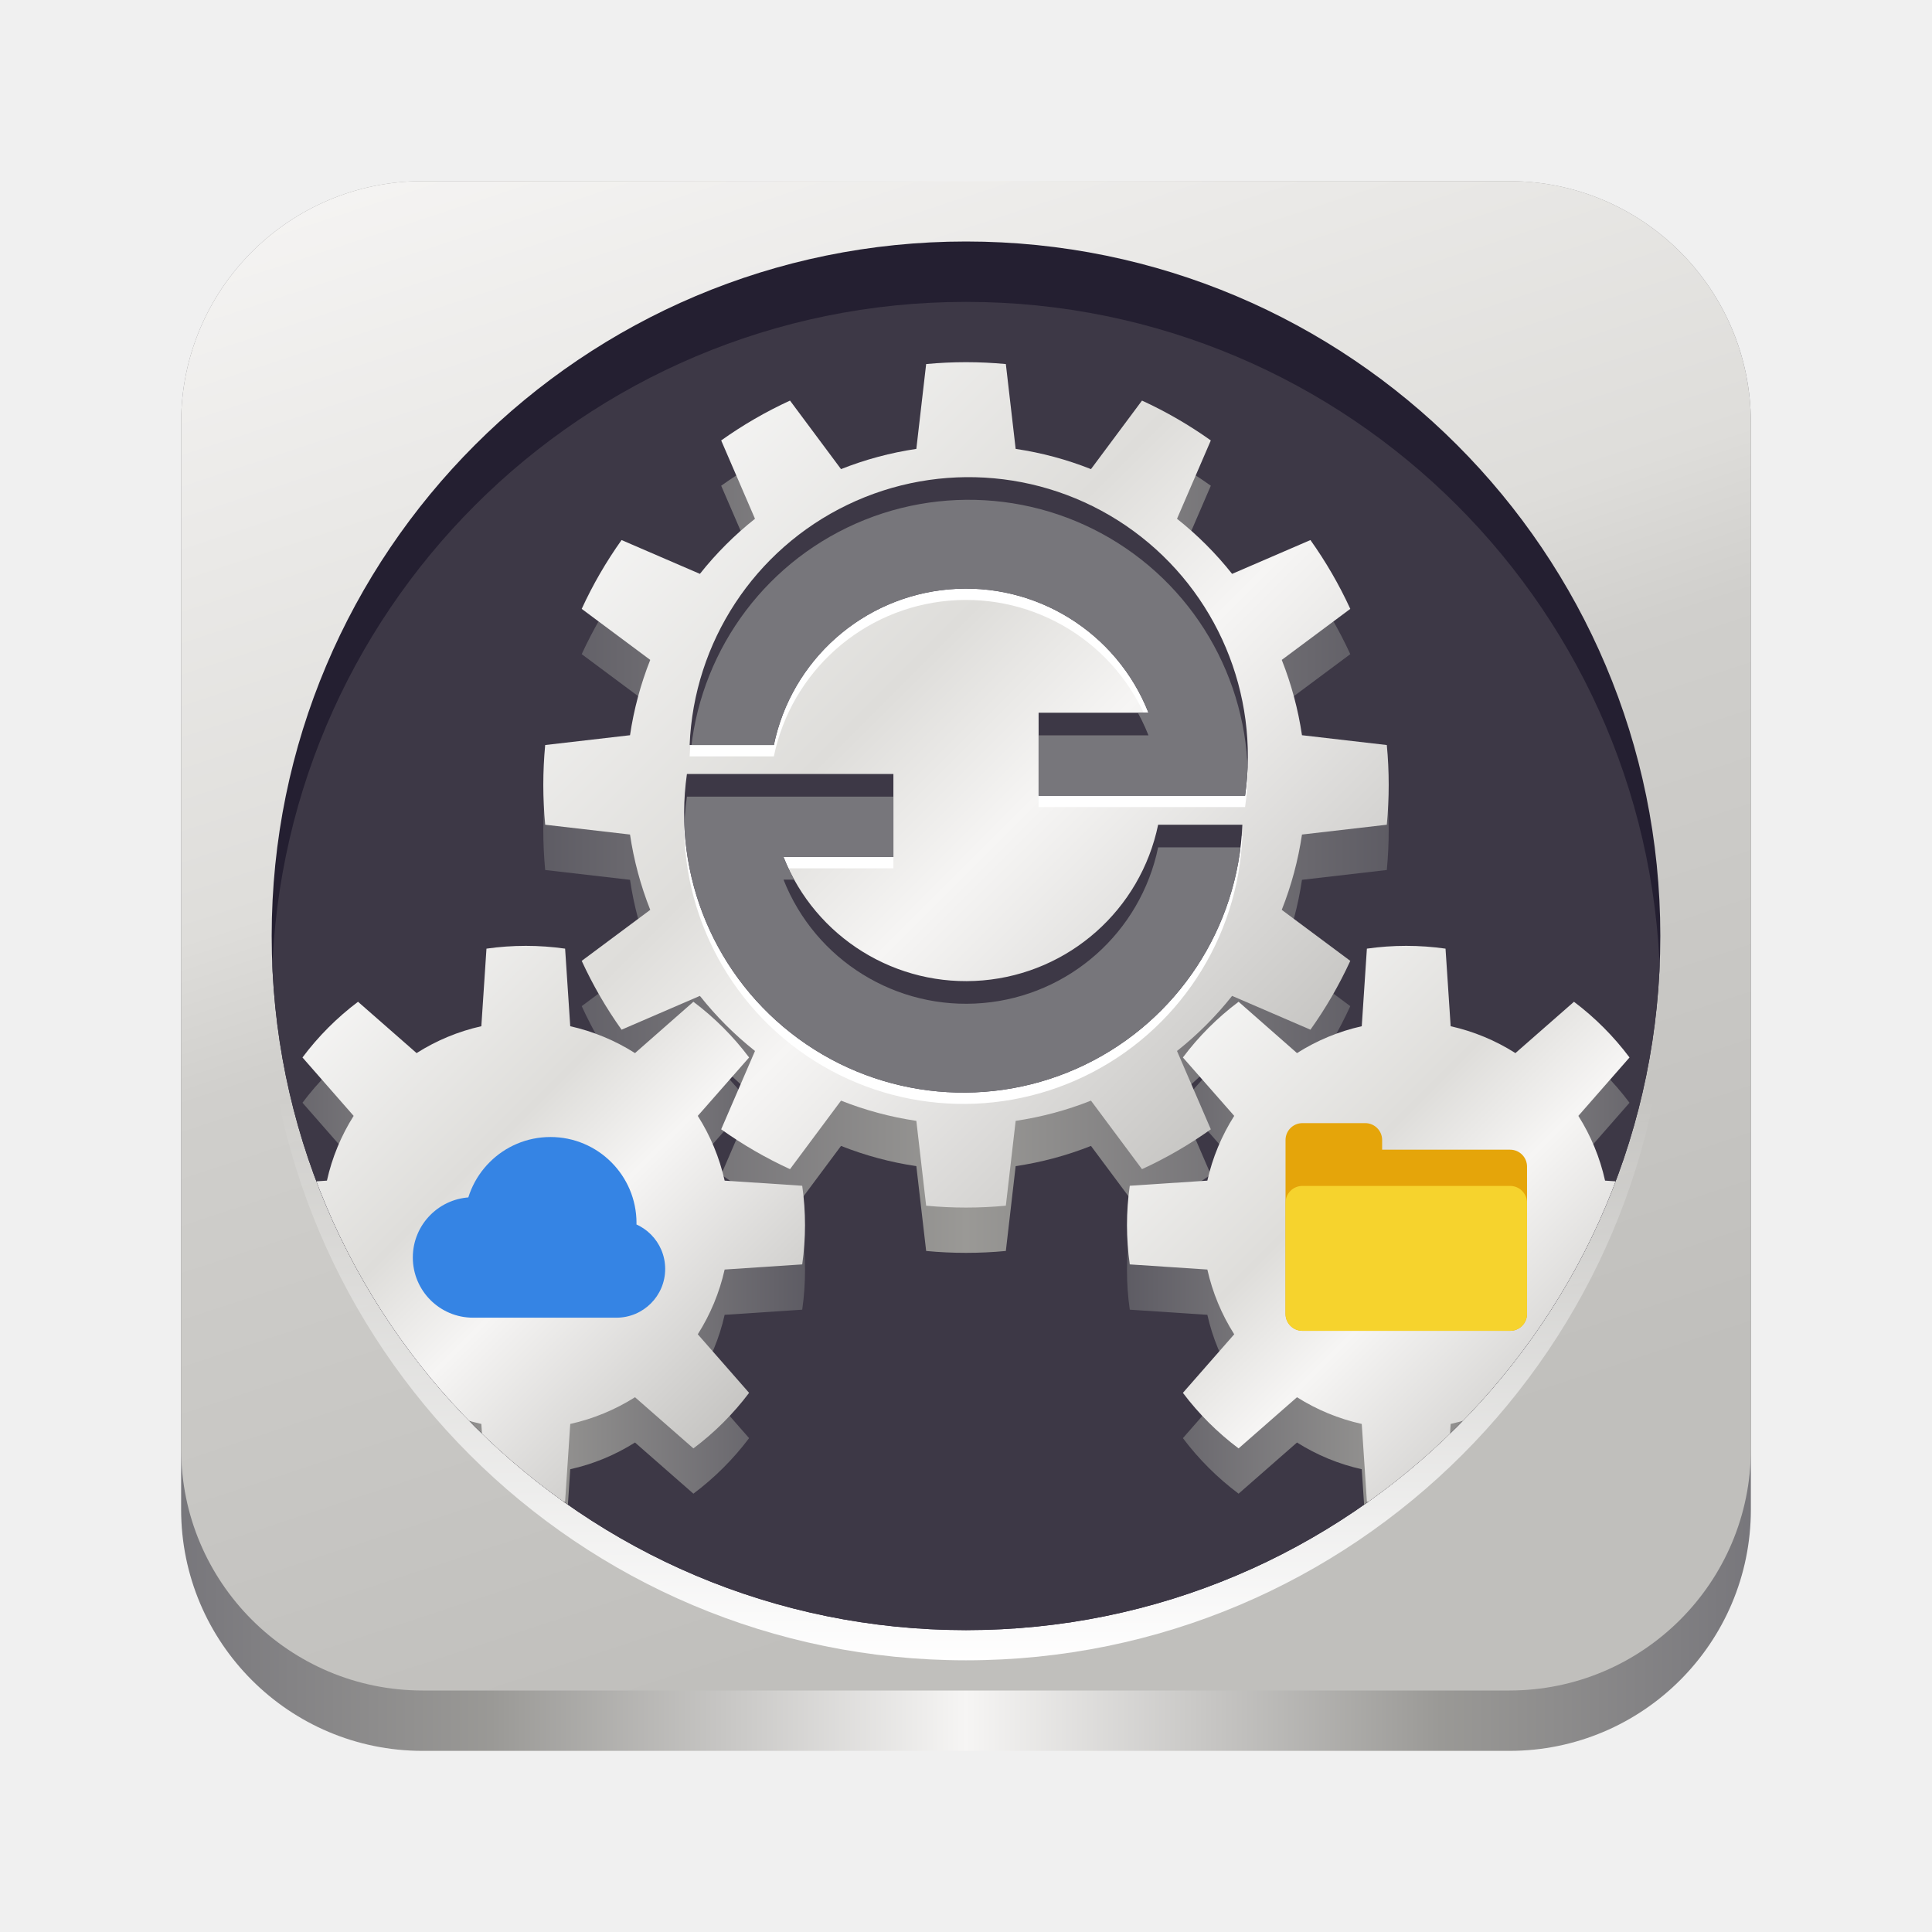
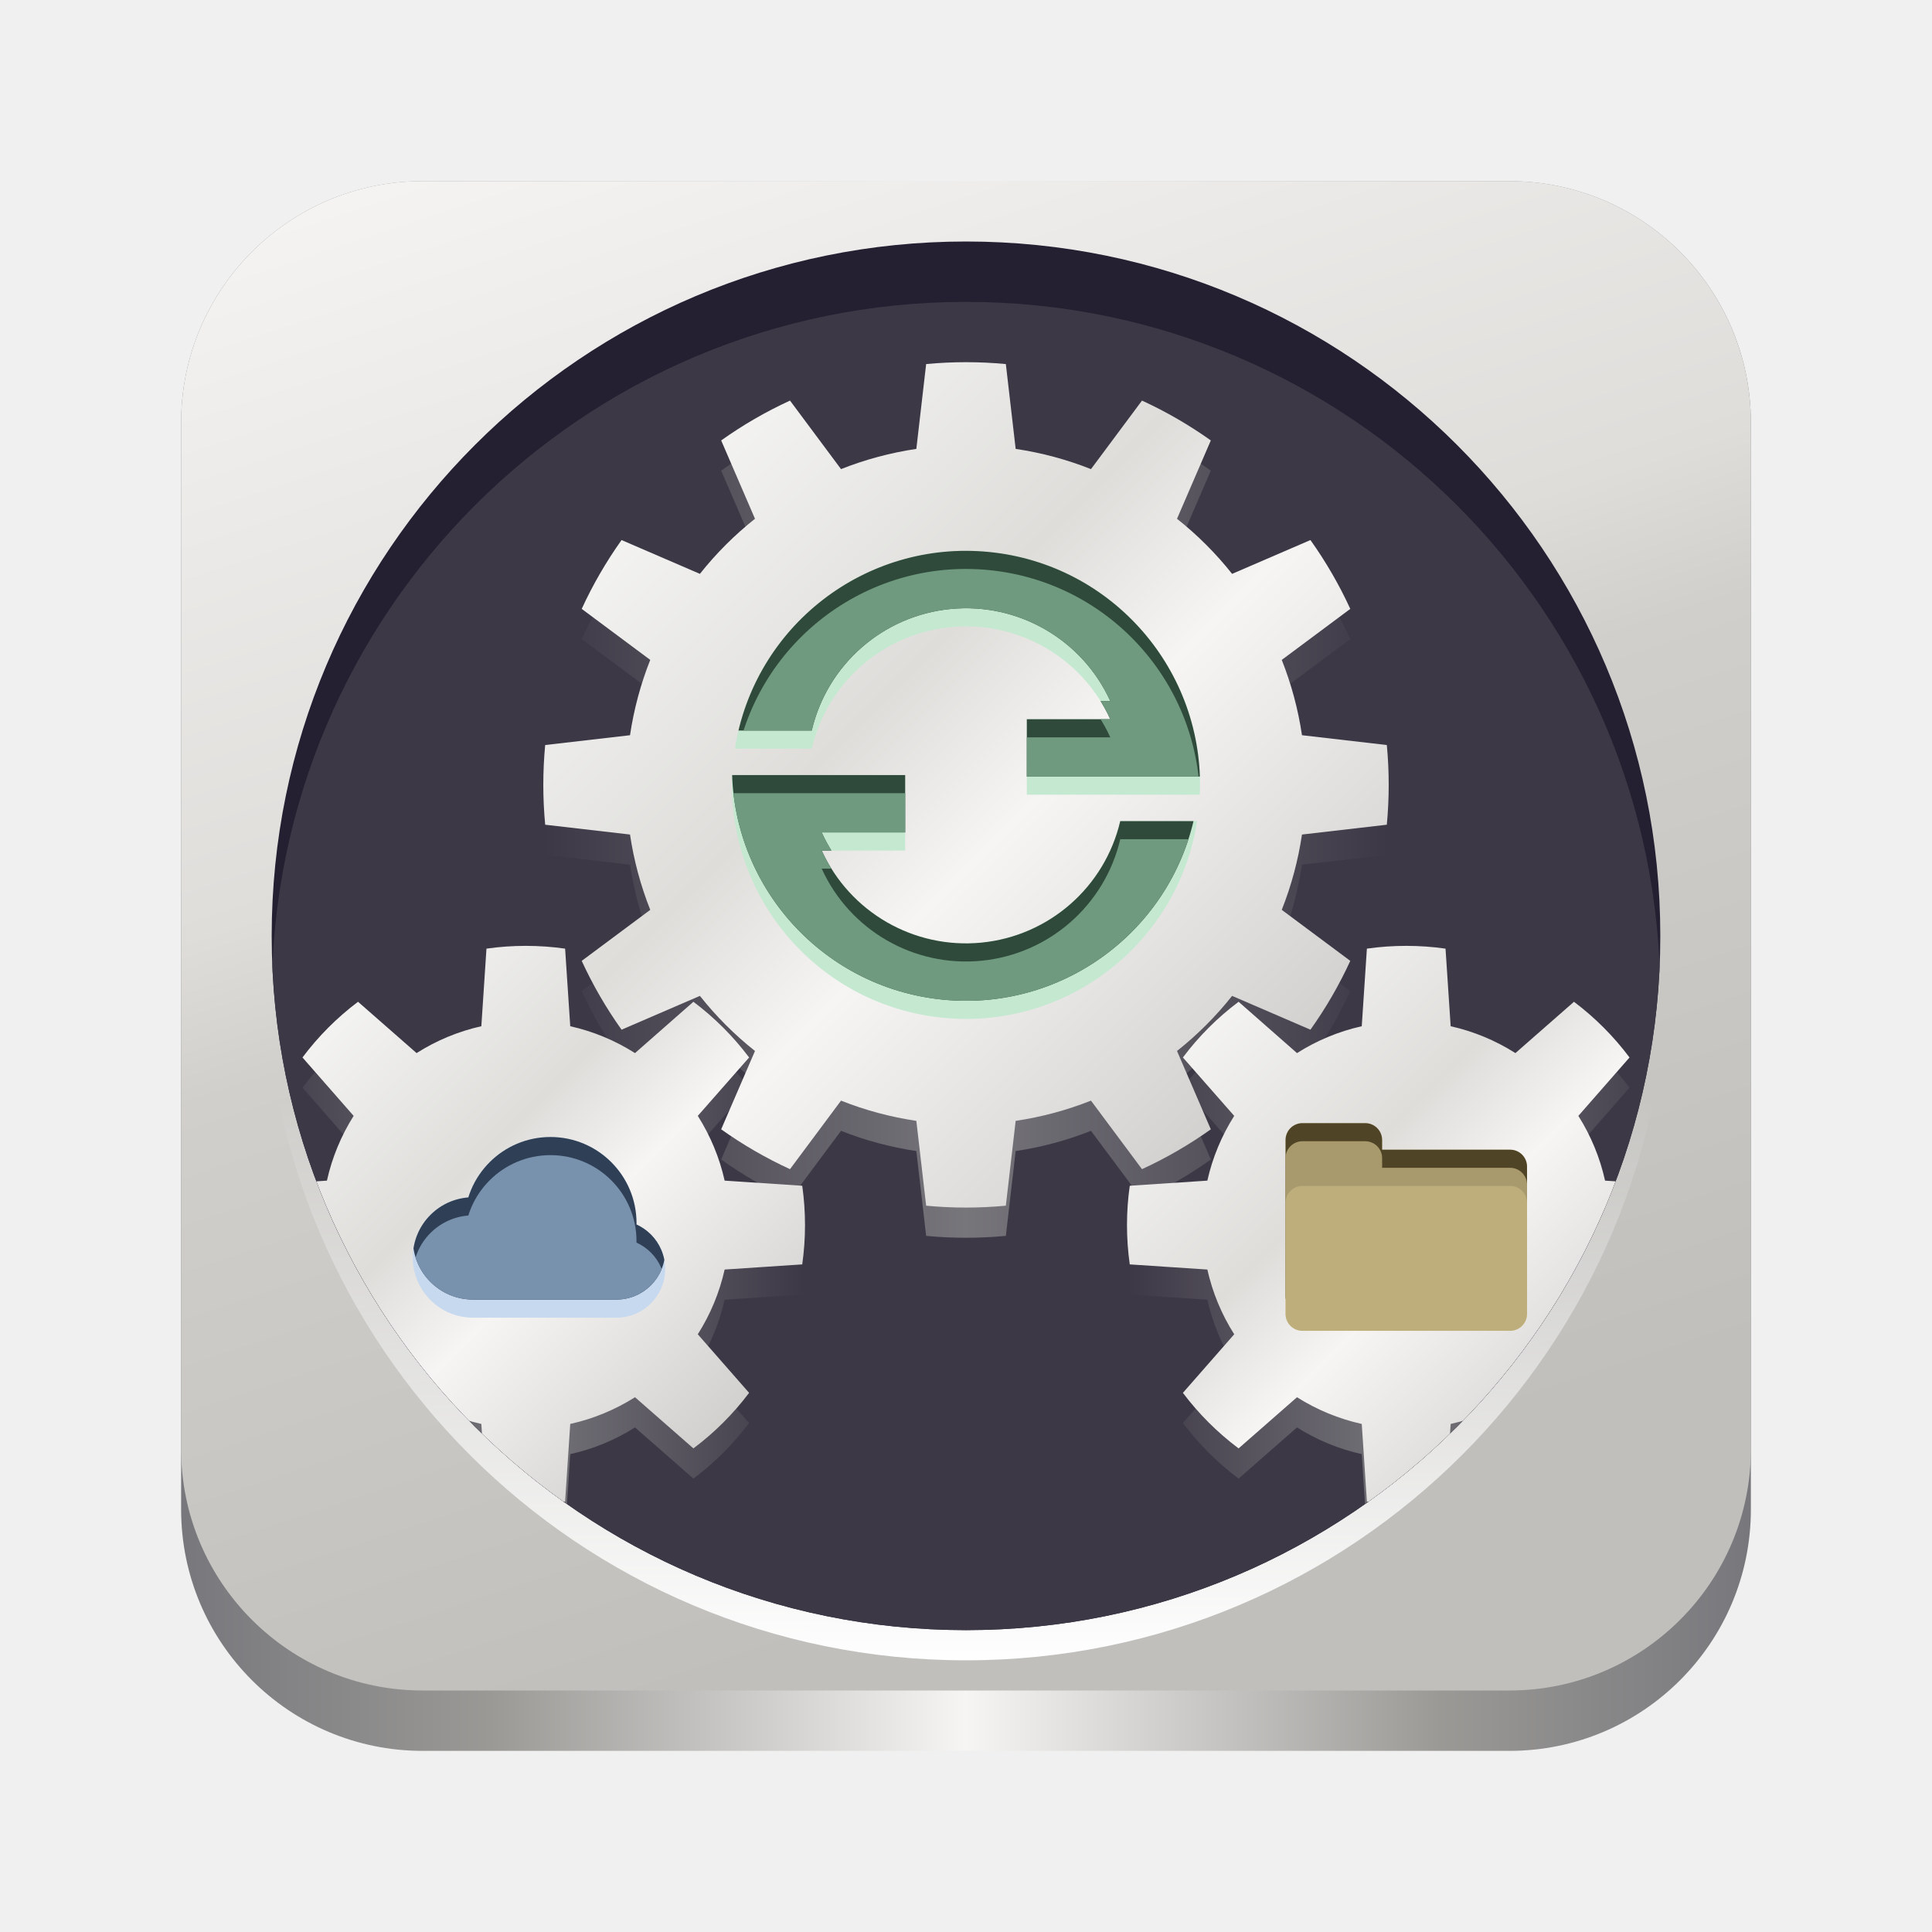
<svg xmlns="http://www.w3.org/2000/svg" width="128" height="128" viewBox="0 0 128 128">
  <defs>
    <linearGradient id="plate" x1="0" y1="0" x2="0.35" y2="1">
      <stop offset="0" stop-color="#f6f5f4" />
      <stop offset="0.45" stop-color="#deddda" />
      <stop offset="0.55" stop-color="#d0cfcc" />
      <stop offset="1" stop-color="#c0bfbc" />
    </linearGradient>
    <linearGradient id="plate-front" x1="0" y1="0" x2="1" y2="0">
      <stop offset="0" stop-color="#77767b" />
      <stop offset="0.2" stop-color="#9a9996" />
      <stop offset="0.5" stop-color="#f6f5f4" />
      <stop offset="0.8" stop-color="#9a9996" />
      <stop offset="1" stop-color="#77767b" />
    </linearGradient>
    <linearGradient id="well-lip" x1="0" y1="0" x2="0" y2="1">
      <stop offset="0.6" stop-color="#ffffff" stop-opacity="0" />
      <stop offset="1" stop-color="#ffffff" stop-opacity="1" />
    </linearGradient>
    <linearGradient id="gear" x1="0" y1="0" x2="1" y2="1">
      <stop offset="0" stop-color="#ffffff" />
      <stop offset="0.4" stop-color="#deddda" />
      <stop offset="0.55" stop-color="#f6f5f4" />
-       <stop offset="1" stop-color="#b0afac" />
+       <stop offset="1" stop-color="#c0bfbc" />
    </linearGradient>
    <linearGradient id="gear-front" x1="0" y1="0" x2="1" y2="0">
-       <stop offset="0" stop-color="#5e5c64" />
-       <stop offset="0.5" stop-color="#9a9996" />
-       <stop offset="1" stop-color="#5e5c64" />
+       <stop offset="0" stop-color="#3d3846" />
+       <stop offset="0.5" stop-color="#77767b" />
+       <stop offset="1" stop-color="#3d3846" />
    </linearGradient>
    <clipPath id="well">
      <circle cx="64" cy="62" r="46" />
    </clipPath>
-     <clipPath id="stamp">
-       <path d="M45.69 49.36A18.5 18.5 0 1 1 82.49 52.72L68.81 52.72L68.81 47.22L76.09 47.22A13 13 0 0 0 51.27 49.36ZM82.31 54.64A18.5 18.5 0 1 1 45.51 51.28L59.19 51.28L59.19 56.78L51.91 56.78A13 13 0 0 0 76.73 54.64Z" transform="translate(0 1.5)" />
+     <clipPath id="sync-up">
+       <path d="M48.69 49.6A15.5 15.5 0 0 1 79.49 52.65L68.03 52.65L68.03 47.65L73.56 47.65A10.5 10.5 0 0 0 53.78 49.6ZM79.31 54.4A15.5 15.5 0 0 1 48.51 51.35L59.97 51.35L59.97 56.35L54.44 56.35A10.5 10.5 0 0 0 74.22 54.4Z" transform="translate(0 -1.2)" />
+     </clipPath>
+     <clipPath id="sync-down">
+       <path d="M48.69 49.6A15.5 15.5 0 0 1 79.49 52.65L68.03 52.65L68.03 47.65L73.56 47.65A10.5 10.5 0 0 0 53.78 49.6ZM79.31 54.4A15.5 15.5 0 0 1 48.51 51.35L59.97 51.35L59.97 56.35L54.44 56.35A10.5 10.5 0 0 0 74.22 54.4Z" transform="translate(0 1.2)" />
+     </clipPath>
+     <clipPath id="cloud-up">
+       <path d="M27.35 83.31A3.99 3.99 0 1 1 35.33 83.31A3.99 3.99 0 1 1 27.35 83.31ZM30.77 81.03A5.7 5.7 0 1 1 42.17 81.03A5.7 5.7 0 1 1 30.77 81.03ZM37.61 84.07A3.23 3.23 0 1 1 44.07 84.07A3.23 3.23 0 1 1 37.61 84.07ZM31.34 83.31h9.5v3.99h-9.5Z" transform="translate(0 -1.2)" />
+     </clipPath>
+     <clipPath id="cloud-down">
+       <path d="M27.35 83.31A3.99 3.99 0 1 1 35.33 83.31A3.99 3.99 0 1 1 27.35 83.31ZM30.77 81.03A5.7 5.7 0 1 1 42.17 81.03A5.7 5.7 0 1 1 30.77 81.03ZM37.61 84.07A3.23 3.23 0 1 1 44.07 84.07A3.23 3.23 0 1 1 37.61 84.07ZM31.34 83.31h9.5v3.99h-9.5Z" transform="translate(0 1.2)" />
+     </clipPath>
+     <clipPath id="folder-up">
+       <path d="M86.29 74.41h4.16a1.12 1.12 0 0 1 1.12 1.12v9.76a1.12 1.12 0 0 1 -1.12 1.12h-4.16a1.12 1.12 0 0 1 -1.12 -1.12v-9.76a1.12 1.12 0 0 1 1.12 -1.12ZM86.29 76.17h13.76a1.12 1.12 0 0 1 1.12 1.12v9.76a1.12 1.12 0 0 1 -1.12 1.12h-13.76a1.12 1.12 0 0 1 -1.12 -1.12v-9.76a1.12 1.12 0 0 1 1.12 -1.12Z" transform="translate(0 -1.2)" />
+     </clipPath>
+     <clipPath id="folder-down">
+       <path d="M86.29 74.41h4.16a1.12 1.12 0 0 1 1.12 1.12v9.76a1.12 1.12 0 0 1 -1.12 1.12h-4.16a1.12 1.12 0 0 1 -1.12 -1.12v-9.76a1.12 1.12 0 0 1 1.12 -1.12ZM86.29 76.17h13.76a1.12 1.12 0 0 1 1.12 1.12v9.76a1.12 1.12 0 0 1 -1.12 1.12h-13.76a1.12 1.12 0 0 1 -1.12 -1.12v-9.76a1.12 1.12 0 0 1 1.12 -1.12Z" transform="translate(0 1.2)" />
    </clipPath>
  </defs>
  <rect x="12" y="12" width="104" height="104" rx="16" fill="url(#plate-front)" />
  <rect x="12" y="12" width="104" height="100" rx="16" fill="url(#plate)" />
  <circle cx="64" cy="63.5" r="46.5" fill="url(#well-lip)" />
  <circle cx="64" cy="62" r="46" fill="#241f31" />
  <g clip-path="url(#well)">
    <circle cx="64" cy="66" r="46" fill="#3d3846" />
-     <path d="M42.07 72.77L45.94 69.37A18.5 18.5 0 0 1 49.63 73.06L46.23 76.93A13.5 13.5 0 0 1 48.01 81.22L53.15 81.56A18.5 18.5 0 0 1 53.15 86.77L48.01 87.11A13.5 13.5 0 0 1 46.23 91.4L49.63 95.28A18.5 18.5 0 0 1 45.94 98.96L42.07 95.57A13.5 13.5 0 0 1 37.78 97.34L37.44 102.48A18.5 18.5 0 0 1 32.23 102.48L31.89 97.34A13.5 13.5 0 0 1 27.6 95.57L23.72 98.96A18.5 18.5 0 0 1 20.04 95.28L23.43 91.4A13.5 13.5 0 0 1 21.66 87.11L16.52 86.77A18.5 18.5 0 0 1 16.52 81.56L21.66 81.22A13.5 13.5 0 0 1 23.43 76.93L20.04 73.06A18.5 18.5 0 0 1 23.72 69.37L27.6 72.77A13.5 13.5 0 0 1 31.89 70.99L32.23 65.85A18.5 18.5 0 0 1 37.44 65.85L37.78 70.99A13.5 13.5 0 0 1 42.07 72.77Z" fill="url(#gear-front)" />
-     <path d="M81.77 76.93L78.37 73.06A18.5 18.5 0 0 1 82.06 69.37L85.93 72.77A13.5 13.5 0 0 1 90.22 70.99L90.56 65.85A18.5 18.5 0 0 1 95.77 65.85L96.11 70.99A13.5 13.5 0 0 1 100.4 72.77L104.28 69.37A18.5 18.5 0 0 1 107.96 73.06L104.57 76.93A13.5 13.5 0 0 1 106.34 81.22L111.48 81.56A18.5 18.5 0 0 1 111.48 86.77L106.34 87.11A13.5 13.5 0 0 1 104.57 91.4L107.96 95.28A18.5 18.5 0 0 1 104.28 98.96L100.4 95.57A13.5 13.5 0 0 1 96.11 97.34L95.77 102.48A18.5 18.5 0 0 1 90.56 102.48L90.22 97.34A13.5 13.5 0 0 1 85.93 95.57L82.06 98.96A18.5 18.5 0 0 1 78.37 95.28L81.77 91.4A13.5 13.5 0 0 1 79.99 87.11L74.85 86.77A18.5 18.5 0 0 1 74.85 81.56L79.99 81.22A13.5 13.5 0 0 1 81.77 76.93Z" fill="url(#gear-front)" />
-     <path d="M60.71 32.74L61.36 27.12A28 28 0 0 1 66.64 27.12L67.29 32.74A22.5 22.5 0 0 1 72.28 34.08L75.66 29.54A28 28 0 0 1 80.22 32.18L77.98 37.37A22.5 22.5 0 0 1 81.63 41.02L86.82 38.78A28 28 0 0 1 89.46 43.34L84.92 46.72A22.5 22.5 0 0 1 86.26 51.71L91.88 52.36A28 28 0 0 1 91.88 57.64L86.26 58.29A22.5 22.5 0 0 1 84.92 63.28L89.46 66.66A28 28 0 0 1 86.82 71.22L81.63 68.98A22.5 22.5 0 0 1 77.98 72.63L80.22 77.82A28 28 0 0 1 75.66 80.46L72.28 75.92A22.5 22.5 0 0 1 67.29 77.26L66.64 82.88A28 28 0 0 1 61.36 82.88L60.71 77.26A22.5 22.5 0 0 1 55.72 75.92L52.34 80.46A28 28 0 0 1 47.78 77.82L50.02 72.63A22.5 22.5 0 0 1 46.37 68.98L41.18 71.22A28 28 0 0 1 38.54 66.66L43.08 63.28A22.5 22.5 0 0 1 41.74 58.29L36.12 57.64A28 28 0 0 1 36.12 52.36L41.74 51.71A22.5 22.5 0 0 1 43.08 46.72L38.54 43.34A28 28 0 0 1 41.18 38.78L46.37 41.02A22.5 22.5 0 0 1 50.02 37.37L47.78 32.18A28 28 0 0 1 52.34 29.54L55.72 34.08A22.5 22.5 0 0 1 60.71 32.74Z" fill="url(#gear-front)" />
+     <path d="M42.07 71.77L45.94 68.37A18.5 18.5 0 0 1 49.63 72.06L46.23 75.93A13.5 13.5 0 0 1 48.01 80.22L53.15 80.56A18.5 18.5 0 0 1 53.15 85.77L48.01 86.11A13.5 13.5 0 0 1 46.23 90.4L49.63 94.28A18.5 18.5 0 0 1 45.94 97.96L42.07 94.57A13.5 13.5 0 0 1 37.78 96.34L37.44 101.48A18.5 18.5 0 0 1 32.23 101.48L31.89 96.34A13.5 13.5 0 0 1 27.6 94.57L23.72 97.96A18.5 18.5 0 0 1 20.04 94.28L23.43 90.4A13.5 13.5 0 0 1 21.66 86.11L16.52 85.77A18.5 18.5 0 0 1 16.52 80.56L21.66 80.22A13.5 13.5 0 0 1 23.43 75.93L20.04 72.06A18.5 18.5 0 0 1 23.72 68.37L27.6 71.77A13.5 13.5 0 0 1 31.89 69.99L32.23 64.85A18.5 18.5 0 0 1 37.44 64.85L37.78 69.99A13.5 13.5 0 0 1 42.07 71.77Z" fill="url(#gear-front)" />
+     <path d="M81.77 75.93L78.37 72.06A18.5 18.5 0 0 1 82.06 68.37L85.93 71.77A13.5 13.5 0 0 1 90.22 69.99L90.56 64.85A18.5 18.5 0 0 1 95.77 64.85L96.11 69.99A13.5 13.5 0 0 1 100.4 71.77L104.28 68.37A18.5 18.5 0 0 1 107.96 72.06L104.57 75.93A13.5 13.5 0 0 1 106.34 80.22L111.48 80.56A18.5 18.5 0 0 1 111.48 85.77L106.34 86.11A13.5 13.5 0 0 1 104.57 90.4L107.96 94.28A18.5 18.5 0 0 1 104.28 97.96L100.4 94.57A13.5 13.5 0 0 1 96.11 96.34L95.77 101.48A18.5 18.5 0 0 1 90.56 101.48L90.22 96.34A13.5 13.5 0 0 1 85.93 94.57L82.06 97.96A18.5 18.5 0 0 1 78.37 94.28L81.77 90.4A13.5 13.5 0 0 1 79.99 86.11L74.85 85.77A18.5 18.5 0 0 1 74.85 80.56L79.99 80.22A13.5 13.5 0 0 1 81.77 75.93Z" fill="url(#gear-front)" />
+     <path d="M60.71 31.74L61.36 26.12A28 28 0 0 1 66.64 26.12L67.29 31.74A22.5 22.5 0 0 1 72.28 33.08L75.66 28.54A28 28 0 0 1 80.22 31.18L77.98 36.37A22.5 22.5 0 0 1 81.63 40.02L86.82 37.78A28 28 0 0 1 89.46 42.34L84.92 45.72A22.5 22.5 0 0 1 86.26 50.71L91.88 51.36A28 28 0 0 1 91.88 56.64L86.26 57.29A22.5 22.5 0 0 1 84.92 62.28L89.46 65.66A28 28 0 0 1 86.82 70.22L81.63 67.98A22.5 22.5 0 0 1 77.98 71.63L80.22 76.82A28 28 0 0 1 75.66 79.46L72.28 74.92A22.5 22.5 0 0 1 67.29 76.26L66.64 81.88A28 28 0 0 1 61.36 81.88L60.71 76.26A22.5 22.5 0 0 1 55.72 74.92L52.34 79.46A28 28 0 0 1 47.78 76.82L50.02 71.63A22.5 22.5 0 0 1 46.37 67.98L41.18 70.22A28 28 0 0 1 38.54 65.66L43.08 62.28A22.5 22.5 0 0 1 41.74 57.29L36.12 56.64A28 28 0 0 1 36.12 51.36L41.74 50.71A22.5 22.5 0 0 1 43.08 45.72L38.54 42.34A28 28 0 0 1 41.18 37.78L46.37 40.02A22.5 22.5 0 0 1 50.02 36.37L47.78 31.18A28 28 0 0 1 52.34 28.54L55.72 33.08A22.5 22.5 0 0 1 60.71 31.74Z" fill="url(#gear-front)" />
    <path d="M42.07 69.77L45.94 66.37A18.5 18.5 0 0 1 49.63 70.06L46.23 73.93A13.5 13.5 0 0 1 48.01 78.22L53.15 78.56A18.5 18.5 0 0 1 53.15 83.77L48.01 84.11A13.5 13.5 0 0 1 46.23 88.4L49.63 92.28A18.5 18.5 0 0 1 45.94 95.96L42.07 92.57A13.5 13.5 0 0 1 37.78 94.34L37.44 99.48A18.5 18.5 0 0 1 32.23 99.48L31.89 94.34A13.5 13.5 0 0 1 27.6 92.57L23.72 95.96A18.5 18.5 0 0 1 20.04 92.28L23.43 88.4A13.5 13.5 0 0 1 21.66 84.11L16.52 83.77A18.5 18.5 0 0 1 16.52 78.56L21.66 78.22A13.5 13.5 0 0 1 23.43 73.93L20.04 70.06A18.5 18.5 0 0 1 23.72 66.37L27.6 69.77A13.5 13.5 0 0 1 31.89 67.99L32.23 62.85A18.5 18.5 0 0 1 37.44 62.85L37.78 67.99A13.5 13.5 0 0 1 42.07 69.77Z" fill="url(#gear)" />
    <path d="M81.77 73.93L78.37 70.06A18.5 18.5 0 0 1 82.06 66.37L85.93 69.77A13.5 13.5 0 0 1 90.22 67.99L90.56 62.85A18.5 18.5 0 0 1 95.77 62.85L96.11 67.99A13.5 13.5 0 0 1 100.4 69.77L104.28 66.37A18.5 18.5 0 0 1 107.96 70.06L104.57 73.93A13.5 13.5 0 0 1 106.34 78.22L111.48 78.56A18.5 18.5 0 0 1 111.48 83.77L106.34 84.11A13.5 13.5 0 0 1 104.57 88.4L107.96 92.28A18.5 18.5 0 0 1 104.28 95.96L100.4 92.57A13.5 13.5 0 0 1 96.11 94.34L95.77 99.48A18.5 18.5 0 0 1 90.56 99.48L90.22 94.34A13.5 13.5 0 0 1 85.93 92.57L82.06 95.96A18.5 18.5 0 0 1 78.37 92.28L81.77 88.4A13.5 13.5 0 0 1 79.99 84.11L74.85 83.77A18.5 18.5 0 0 1 74.85 78.56L79.99 78.22A13.5 13.5 0 0 1 81.77 73.93Z" fill="url(#gear)" />
    <path d="M60.71 29.74L61.36 24.12A28 28 0 0 1 66.64 24.12L67.29 29.74A22.5 22.5 0 0 1 72.28 31.08L75.66 26.54A28 28 0 0 1 80.22 29.18L77.98 34.37A22.5 22.5 0 0 1 81.63 38.02L86.82 35.78A28 28 0 0 1 89.46 40.34L84.92 43.72A22.5 22.5 0 0 1 86.26 48.71L91.88 49.36A28 28 0 0 1 91.88 54.64L86.26 55.29A22.5 22.5 0 0 1 84.92 60.28L89.46 63.66A28 28 0 0 1 86.82 68.22L81.63 65.98A22.5 22.5 0 0 1 77.98 69.63L80.22 74.82A28 28 0 0 1 75.66 77.46L72.28 72.92A22.5 22.5 0 0 1 67.29 74.26L66.64 79.88A28 28 0 0 1 61.36 79.88L60.71 74.26A22.5 22.5 0 0 1 55.72 72.92L52.34 77.46A28 28 0 0 1 47.78 74.82L50.02 69.63A22.5 22.5 0 0 1 46.37 65.98L41.18 68.22A28 28 0 0 1 38.54 63.66L43.08 60.28A22.5 22.5 0 0 1 41.74 55.29L36.12 54.64A28 28 0 0 1 36.12 49.36L41.74 48.71A22.5 22.5 0 0 1 43.08 43.72L38.54 40.34A28 28 0 0 1 41.18 35.78L46.37 38.02A22.5 22.5 0 0 1 50.02 34.37L47.78 29.18A28 28 0 0 1 52.34 26.54L55.72 31.08A22.5 22.5 0 0 1 60.71 29.74Z" fill="url(#gear)" />
  </g>
-   <path d="M45.69 49.36A18.5 18.5 0 1 1 82.49 52.72L68.81 52.72L68.81 47.22L76.09 47.22A13 13 0 0 0 51.27 49.36ZM82.31 54.64A18.5 18.5 0 1 1 45.51 51.28L59.19 51.28L59.19 56.78L51.91 56.78A13 13 0 0 0 76.73 54.64Z" transform="translate(0 0.75)" fill="#ffffff" />
-   <path d="M45.69 49.36A18.5 18.5 0 1 1 82.49 52.72L68.81 52.72L68.81 47.22L76.09 47.22A13 13 0 0 0 51.27 49.36ZM82.31 54.64A18.5 18.5 0 1 1 45.51 51.28L59.19 51.28L59.19 56.78L51.91 56.78A13 13 0 0 0 76.73 54.64Z" fill="#3d3846" />
-   <path d="M45.69 49.36A18.5 18.5 0 1 1 82.49 52.72L68.81 52.72L68.81 47.22L76.09 47.22A13 13 0 0 0 51.27 49.36ZM82.31 54.64A18.5 18.5 0 1 1 45.51 51.28L59.19 51.28L59.19 56.78L51.91 56.78A13 13 0 0 0 76.73 54.64Z" clip-path="url(#stamp)" fill="#77767b" />
-   <path d="M27.35 83.31A3.99 3.99 0 1 1 35.33 83.31A3.99 3.99 0 1 1 27.35 83.31ZM30.77 81.03A5.7 5.7 0 1 1 42.17 81.03A5.7 5.7 0 1 1 30.77 81.03ZM37.61 84.07A3.23 3.23 0 1 1 44.07 84.07A3.23 3.23 0 1 1 37.61 84.07ZM31.34 83.31h9.5v3.99h-9.5Z" fill="#3584e4" />
-   <path d="M86.29 74.41h4.16a1.12 1.12 0 0 1 1.12 1.12v9.76a1.12 1.12 0 0 1 -1.12 1.12h-4.16a1.12 1.12 0 0 1 -1.12 -1.12v-9.76a1.12 1.12 0 0 1 1.12 -1.12ZM86.29 76.17h13.76a1.12 1.12 0 0 1 1.12 1.12v9.76a1.12 1.12 0 0 1 -1.12 1.12h-13.76a1.12 1.12 0 0 1 -1.12 -1.12v-9.76a1.12 1.12 0 0 1 1.12 -1.12Z" fill="#e5a50a" />
-   <path d="M86.29 78.57h13.76a1.12 1.12 0 0 1 1.12 1.12v7.36a1.12 1.12 0 0 1 -1.12 1.12h-13.76a1.12 1.12 0 0 1 -1.12 -1.12v-7.36a1.12 1.12 0 0 1 1.12 -1.12Z" fill="#f6d32d" />
+   <path d="M48.69 49.6A15.5 15.5 0 0 1 79.49 52.65L68.03 52.65L68.03 47.65L73.56 47.65A10.5 10.5 0 0 0 53.78 49.6ZM79.31 54.4A15.5 15.5 0 0 1 48.51 51.35L59.97 51.35L59.97 56.35L54.44 56.35A10.5 10.5 0 0 0 74.22 54.4Z" fill="#c4e8d0" />
+   <g clip-path="url(#sync-up)">
+     <path d="M48.69 49.6A15.5 15.5 0 0 1 79.49 52.65L68.03 52.65L68.03 47.65L73.56 47.65A10.5 10.5 0 0 0 53.78 49.6ZM79.31 54.4A15.5 15.5 0 0 1 48.51 51.35L59.97 51.35L59.97 56.35L54.44 56.35A10.5 10.5 0 0 0 74.22 54.4Z" fill="#2f4a3a" />
+     <path d="M48.69 49.6A15.5 15.5 0 0 1 79.49 52.65L68.03 52.65L68.03 47.65L73.56 47.65A10.5 10.5 0 0 0 53.78 49.6ZM79.31 54.4A15.5 15.5 0 0 1 48.51 51.35L59.97 51.35L59.97 56.35L54.44 56.35A10.5 10.5 0 0 0 74.22 54.4Z" clip-path="url(#sync-down)" fill="#6f9a7f" />
+   </g>
+   <path d="M27.35 83.31A3.99 3.99 0 1 1 35.33 83.31A3.99 3.99 0 1 1 27.35 83.31ZM30.77 81.03A5.7 5.7 0 1 1 42.17 81.03A5.7 5.7 0 1 1 30.77 81.03ZM37.61 84.07A3.23 3.23 0 1 1 44.07 84.07A3.23 3.23 0 1 1 37.61 84.07ZM31.34 83.31h9.5v3.99h-9.5Z" fill="#c6d9ef" />
+   <g clip-path="url(#cloud-up)">
+     <path d="M27.35 83.31A3.99 3.99 0 1 1 35.33 83.31A3.99 3.99 0 1 1 27.35 83.31ZM30.77 81.03A5.7 5.7 0 1 1 42.17 81.03A5.7 5.7 0 1 1 30.77 81.03ZM37.61 84.07A3.23 3.23 0 1 1 44.07 84.07A3.23 3.23 0 1 1 37.61 84.07ZM31.34 83.31h9.5v3.99h-9.5Z" fill="#2f3f55" />
+     <path d="M27.35 83.31A3.99 3.99 0 1 1 35.33 83.31A3.99 3.99 0 1 1 27.35 83.31ZM30.77 81.03A5.7 5.7 0 1 1 42.17 81.03A5.7 5.7 0 1 1 30.77 81.03ZM37.61 84.07A3.23 3.23 0 1 1 44.07 84.07A3.23 3.23 0 1 1 37.61 84.07ZM31.34 83.31h9.5v3.99h-9.5Z" clip-path="url(#cloud-down)" fill="#7891ad" />
+   </g>
+   <path d="M86.29 74.41h4.16a1.12 1.12 0 0 1 1.12 1.12v9.76a1.12 1.12 0 0 1 -1.12 1.12h-4.16a1.12 1.12 0 0 1 -1.12 -1.12v-9.76a1.12 1.12 0 0 1 1.12 -1.12ZM86.29 76.17h13.76a1.12 1.12 0 0 1 1.12 1.12v9.76a1.12 1.12 0 0 1 -1.12 1.12h-13.76a1.12 1.12 0 0 1 -1.12 -1.12v-9.76a1.12 1.12 0 0 1 1.12 -1.12Z" fill="#ece0b4" />
+   <g clip-path="url(#folder-up)">
+     <path d="M86.29 74.41h4.16a1.12 1.12 0 0 1 1.12 1.12v9.76a1.12 1.12 0 0 1 -1.12 1.12h-4.16a1.12 1.12 0 0 1 -1.12 -1.12v-9.76a1.12 1.12 0 0 1 1.12 -1.12ZM86.29 76.17h13.76a1.12 1.12 0 0 1 1.12 1.12v9.76a1.12 1.12 0 0 1 -1.12 1.12h-13.76a1.12 1.12 0 0 1 -1.12 -1.12v-9.76a1.12 1.12 0 0 1 1.12 -1.12Z" fill="#4f4426" />
+     <path d="M86.29 74.41h4.16a1.12 1.12 0 0 1 1.12 1.12v9.76a1.12 1.12 0 0 1 -1.12 1.12h-4.16a1.12 1.12 0 0 1 -1.12 -1.12v-9.76a1.12 1.12 0 0 1 1.12 -1.12ZM86.29 76.17h13.76a1.12 1.12 0 0 1 1.12 1.12v9.76a1.12 1.12 0 0 1 -1.12 1.12h-13.76a1.12 1.12 0 0 1 -1.12 -1.12v-9.76a1.12 1.12 0 0 1 1.12 -1.12Z" clip-path="url(#folder-down)" fill="#a89a6c" />
+   </g>
+   <path d="M86.29 78.57h13.76a1.12 1.12 0 0 1 1.12 1.12v7.36a1.12 1.12 0 0 1 -1.12 1.12h-13.76a1.12 1.12 0 0 1 -1.12 -1.12v-7.36a1.12 1.12 0 0 1 1.12 -1.12Z" clip-path="url(#folder-down)" fill="#bdae7c" />
</svg>
